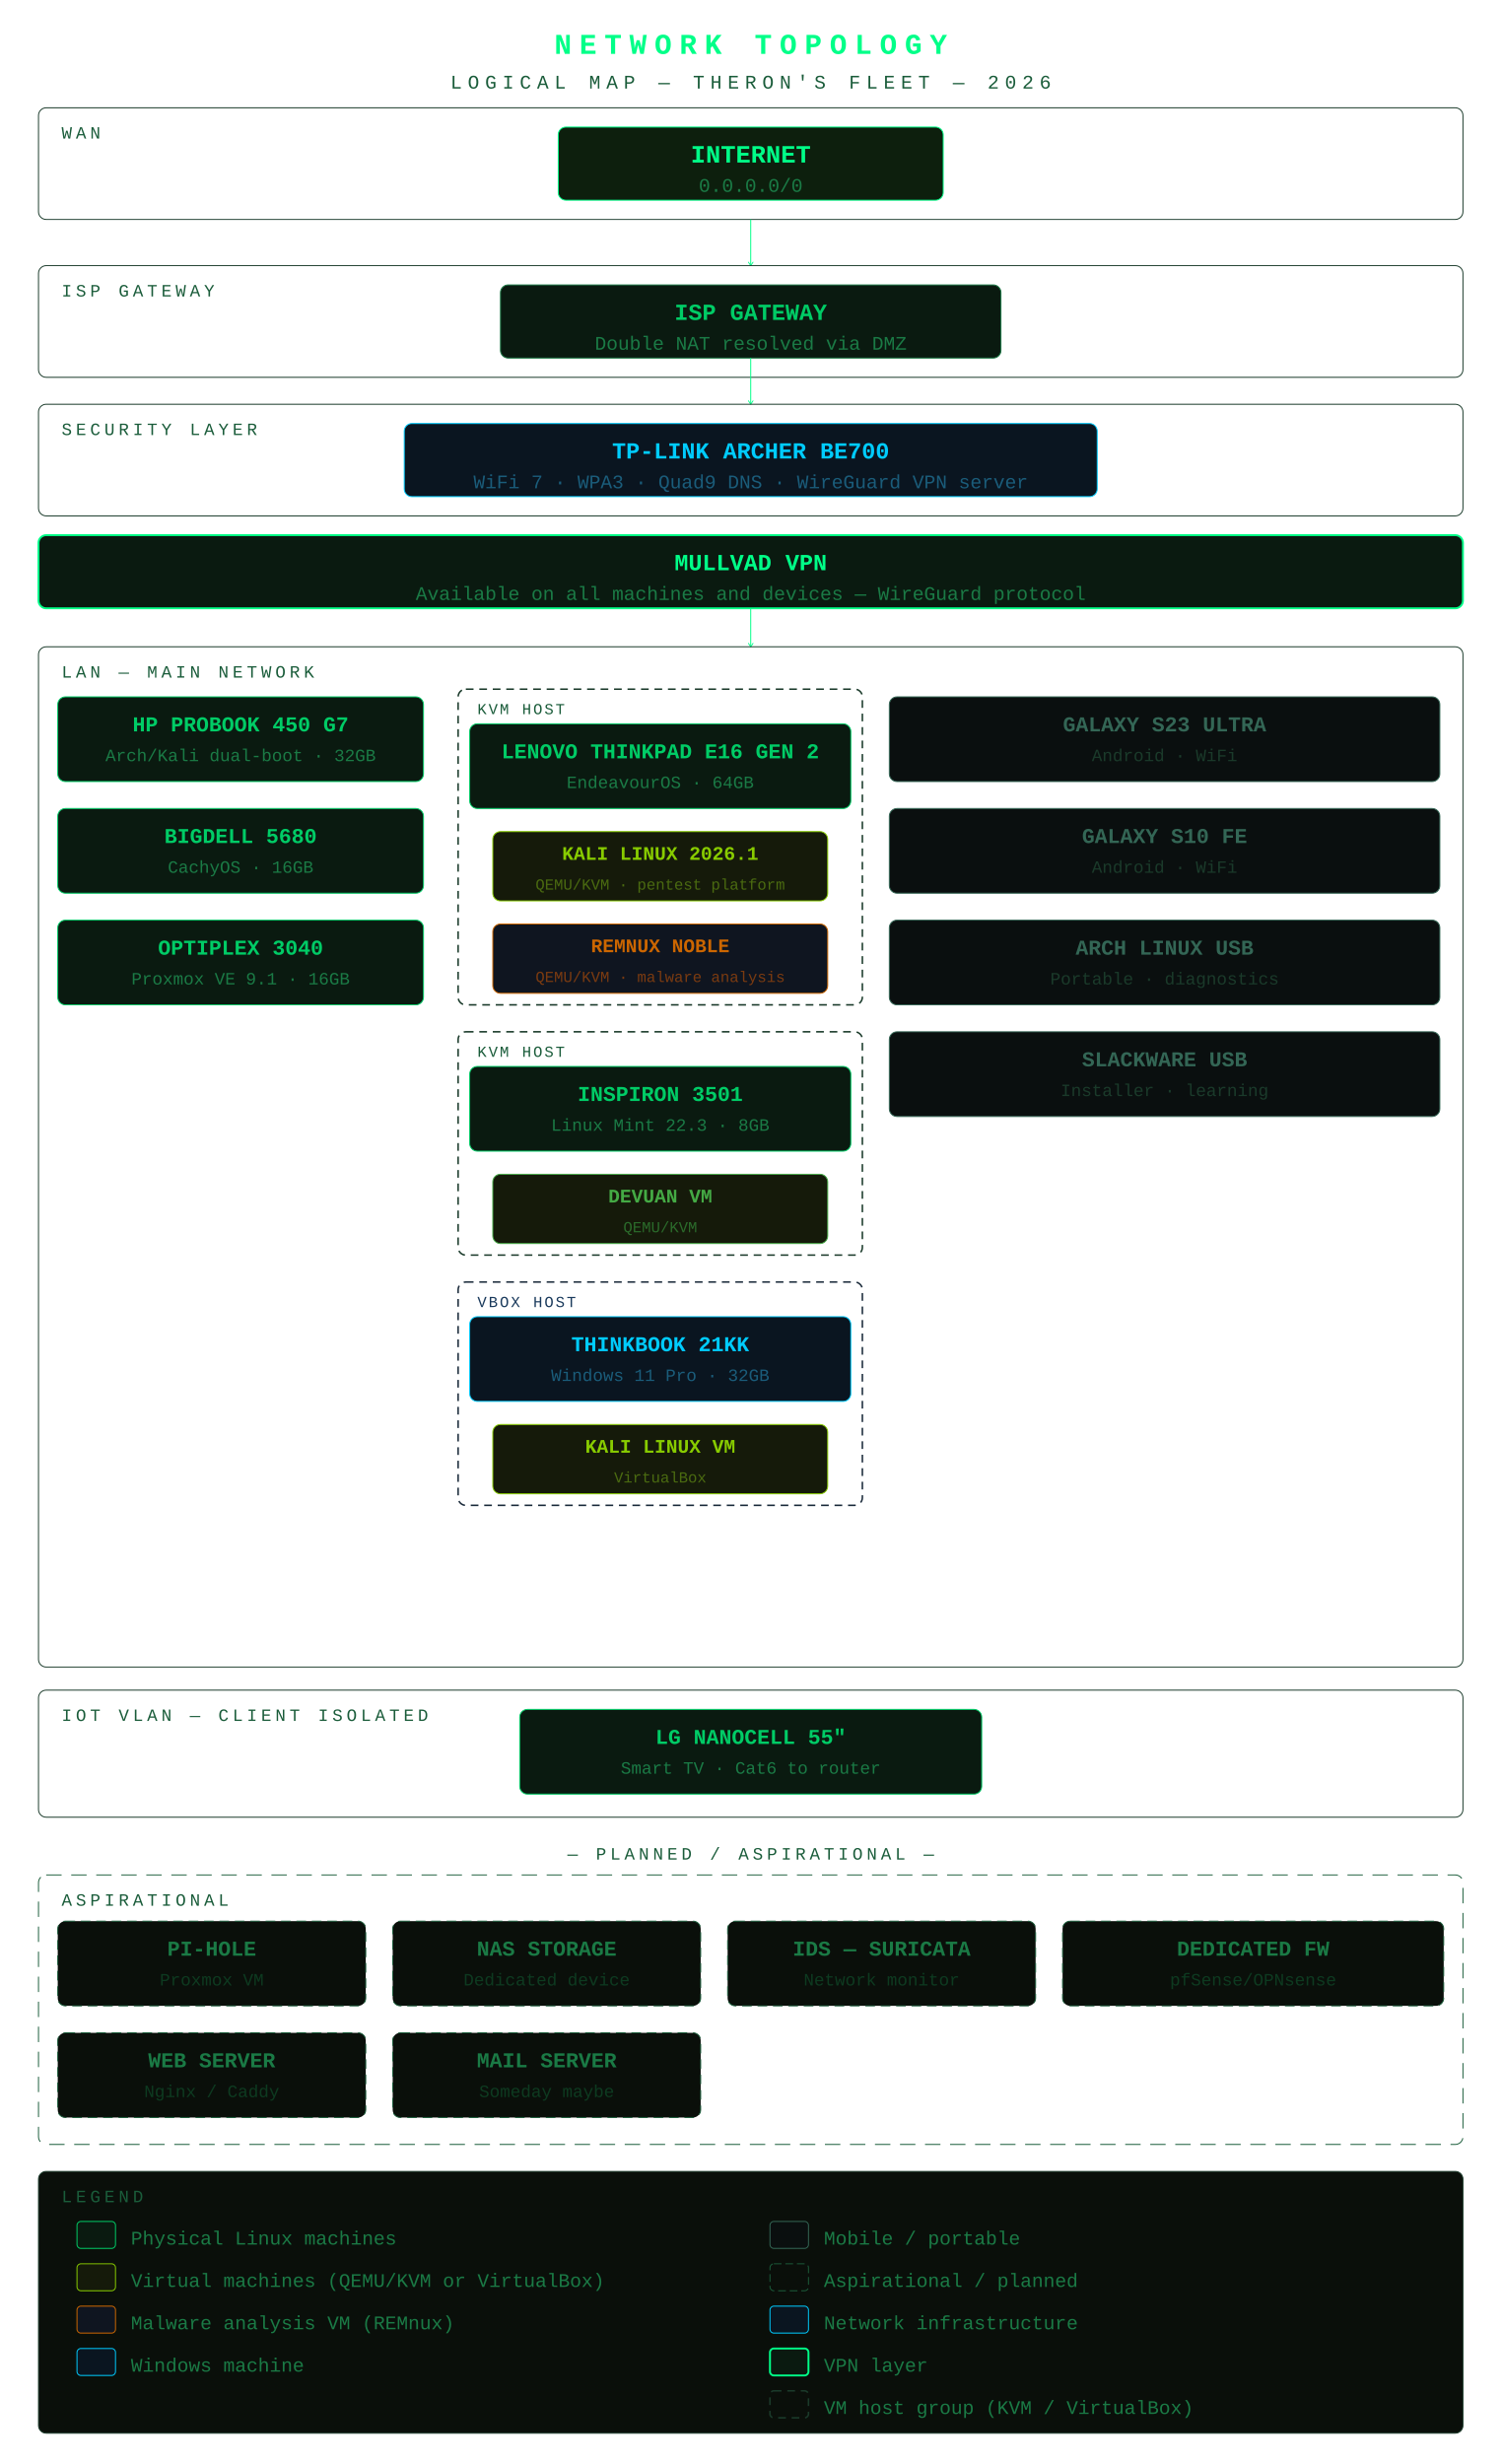
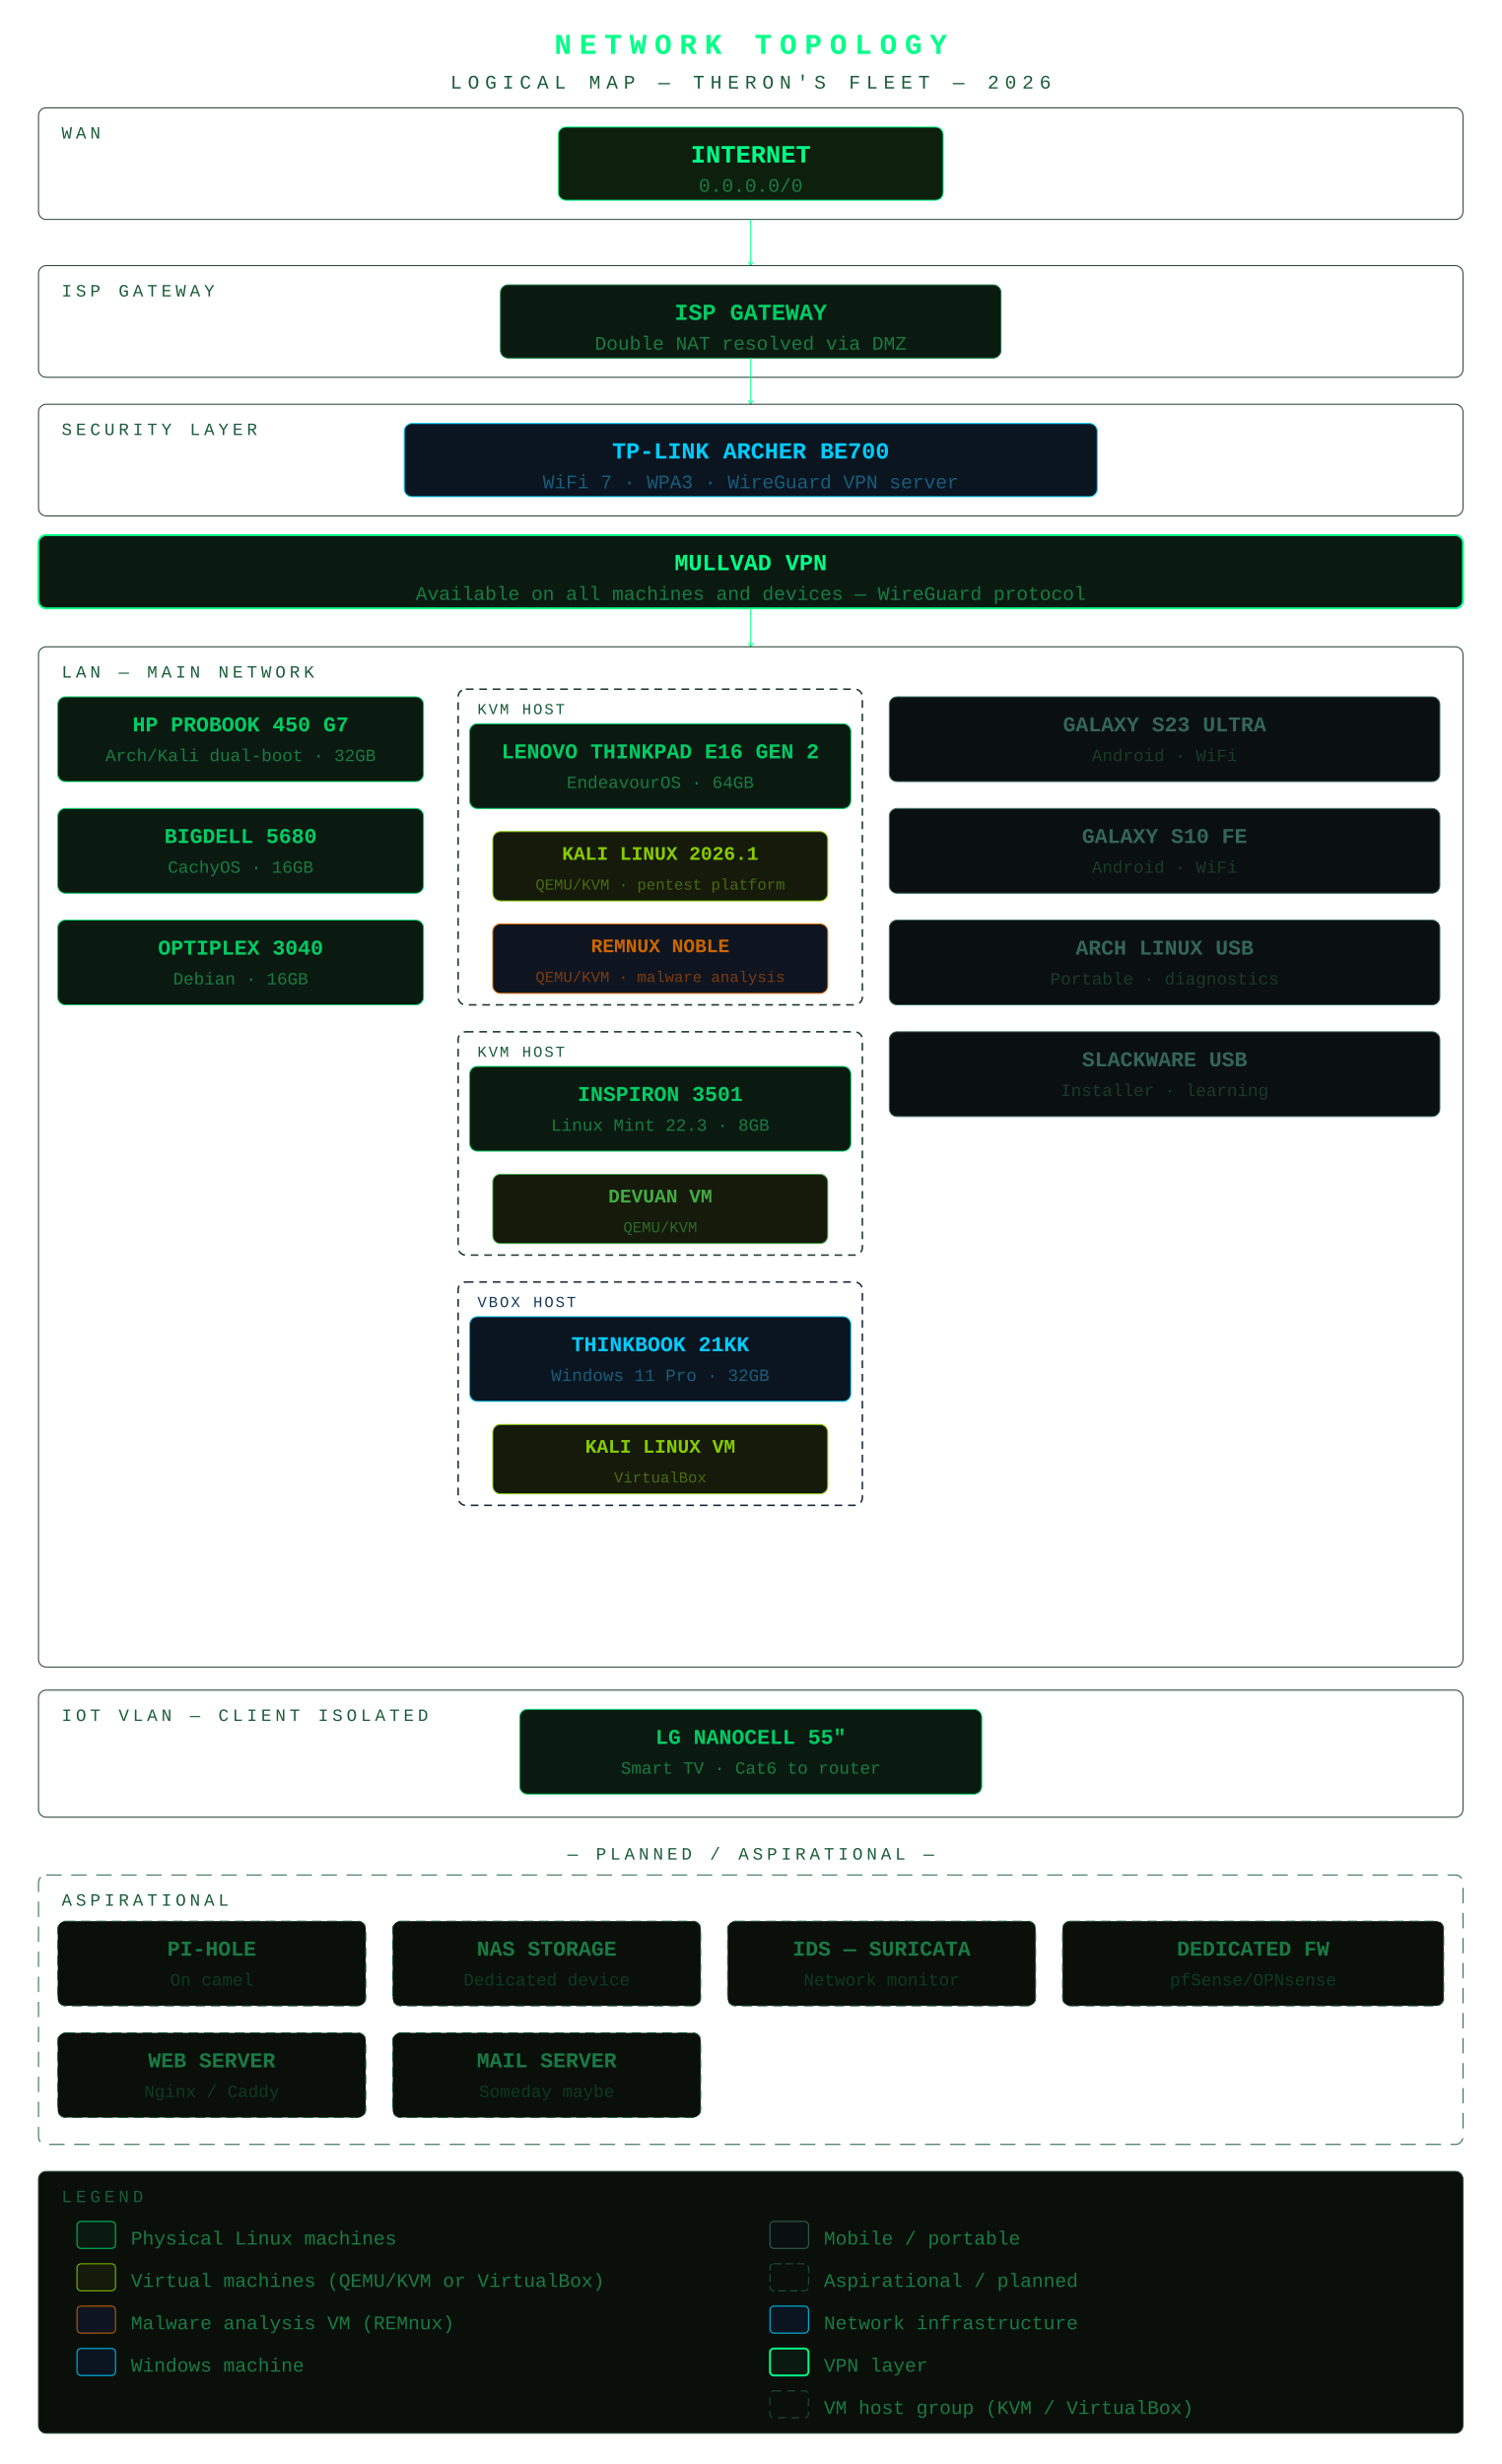
<svg xmlns="http://www.w3.org/2000/svg" width="100%" viewBox="0 0 780 1280" style="background:#0a0f0a;border-radius:8px">
  <defs>
    <marker id="arrow" viewBox="0 0 10 10" refX="8" refY="5" markerWidth="6" markerHeight="6" orient="auto-start-reverse">
      <path d="M2 1L8 5L2 9" fill="none" stroke="context-stroke" stroke-width="1.5" stroke-linecap="round" stroke-linejoin="round" />
    </marker>
  </defs>
  <text font-family="'Courier New',monospace" font-size="15" font-weight="bold" fill="#00ff88" x="390" y="28" text-anchor="middle" letter-spacing="4">NETWORK TOPOLOGY</text>
  <text font-family="'Courier New',monospace" font-size="10" fill="#1a5c3a" x="390" y="46" text-anchor="middle" letter-spacing="3">LOGICAL MAP — THERON'S FLEET — 2026</text>
  <rect x="20" y="56" width="740" height="58" rx="4" fill="none" stroke="#1a3a2a" stroke-width="0.5" />
  <text font-family="'Courier New',monospace" font-size="9" fill="#1a5c3a" x="32" y="72" letter-spacing="2">WAN</text>
  <rect x="290" y="66" width="200" height="38" rx="4" fill="#0d1f0d" stroke="#00ff88" stroke-width="0.5" />
  <text font-family="'Courier New',monospace" font-size="13" font-weight="bold" fill="#00ff88" x="390" y="81" text-anchor="middle" dominant-baseline="central">INTERNET</text>
  <text font-family="'Courier New',monospace" font-size="10" fill="#1a7a45" x="390" y="97" text-anchor="middle" dominant-baseline="central">0.0.0.0/0</text>
  <line x1="390" y1="114" x2="390" y2="138" stroke="#00ff88" stroke-width="0.5" marker-end="url(#arrow)" />
  <rect x="20" y="138" width="740" height="58" rx="4" fill="none" stroke="#1a3a2a" stroke-width="0.5" />
  <text font-family="'Courier New',monospace" font-size="9" fill="#1a5c3a" x="32" y="154" letter-spacing="2">ISP GATEWAY</text>
  <rect x="260" y="148" width="260" height="38" rx="4" fill="#0a1a10" stroke="#1a7a45" stroke-width="0.5" />
  <text font-family="'Courier New',monospace" font-size="12" font-weight="bold" fill="#00cc66" x="390" y="163" text-anchor="middle" dominant-baseline="central">ISP GATEWAY</text>
  <text font-family="'Courier New',monospace" font-size="10" fill="#1a7a45" x="390" y="179" text-anchor="middle" dominant-baseline="central">Double NAT resolved via DMZ</text>
  <line x1="390" y1="186" x2="390" y2="210" stroke="#00ff88" stroke-width="0.5" marker-end="url(#arrow)" />
  <rect x="20" y="210" width="740" height="58" rx="4" fill="none" stroke="#1a3a2a" stroke-width="0.5" />
  <text font-family="'Courier New',monospace" font-size="9" fill="#1a5c3a" x="32" y="226" letter-spacing="2">SECURITY LAYER</text>
  <rect x="210" y="220" width="360" height="38" rx="4" fill="#0a1520" stroke="#00ccff" stroke-width="0.5" />
  <text font-family="'Courier New',monospace" font-size="12" font-weight="bold" fill="#00ccff" x="390" y="235" text-anchor="middle" dominant-baseline="central">TP-LINK ARCHER BE700</text>
-   <text font-family="'Courier New',monospace" font-size="10" fill="#1a5c7a" x="390" y="251" text-anchor="middle" dominant-baseline="central">WiFi 7 · WPA3 · Quad9 DNS · WireGuard VPN server</text>
+   <text font-family="'Courier New',monospace" font-size="10" fill="#1a5c7a" x="390" y="251" text-anchor="middle" dominant-baseline="central">WiFi 7 · WPA3 · WireGuard VPN server</text>
  <rect x="20" y="278" width="740" height="38" rx="4" fill="#0a1a10" stroke="#00ff88" stroke-width="1" />
  <text font-family="'Courier New',monospace" font-size="12" font-weight="bold" fill="#00ff88" x="390" y="293" text-anchor="middle" dominant-baseline="central">MULLVAD VPN</text>
  <text font-family="'Courier New',monospace" font-size="10" fill="#1a7a45" x="390" y="309" text-anchor="middle" dominant-baseline="central">Available on all machines and devices — WireGuard protocol</text>
  <line x1="390" y1="316" x2="390" y2="336" stroke="#00ff88" stroke-width="0.5" marker-end="url(#arrow)" />
  <rect x="20" y="336" width="740" height="530" rx="4" fill="none" stroke="#1a3a2a" stroke-width="0.5" />
  <text font-family="'Courier New',monospace" font-size="9" fill="#1a5c3a" x="32" y="352" letter-spacing="2">LAN — MAIN NETWORK</text>
  <rect x="30" y="362" width="190" height="44" rx="4" fill="#0a1a10" stroke="#00cc66" stroke-width="0.5" />
  <text font-family="'Courier New',monospace" font-size="11" font-weight="bold" fill="#00cc66" x="125" y="377" text-anchor="middle" dominant-baseline="central">HP PROBOOK 450 G7</text>
  <text font-family="'Courier New',monospace" font-size="9" fill="#1a7a45" x="125" y="393" text-anchor="middle" dominant-baseline="central">Arch/Kali dual-boot · 32GB</text>
  <rect x="30" y="420" width="190" height="44" rx="4" fill="#0a1a10" stroke="#00cc66" stroke-width="0.5" />
  <text font-family="'Courier New',monospace" font-size="11" font-weight="bold" fill="#00cc66" x="125" y="435" text-anchor="middle" dominant-baseline="central">BIGDELL 5680</text>
  <text font-family="'Courier New',monospace" font-size="9" fill="#1a7a45" x="125" y="451" text-anchor="middle" dominant-baseline="central">CachyOS · 16GB</text>
  <rect x="30" y="478" width="190" height="44" rx="4" fill="#0a1a10" stroke="#00cc66" stroke-width="0.5" />
  <text font-family="'Courier New',monospace" font-size="11" font-weight="bold" fill="#00cc66" x="125" y="493" text-anchor="middle" dominant-baseline="central">OPTIPLEX 3040</text>
-   <text font-family="'Courier New',monospace" font-size="9" fill="#1a7a45" x="125" y="509" text-anchor="middle" dominant-baseline="central">Proxmox VE 9.1 · 16GB</text>
+   <text font-family="'Courier New',monospace" font-size="9" fill="#1a7a45" x="125" y="509" text-anchor="middle" dominant-baseline="central">Debian · 16GB</text>
  <rect x="238" y="358" width="210" height="164" rx="4" fill="none" stroke="#1a3a2a" stroke-width="0.8" stroke-dasharray="4 3" />
  <text font-family="'Courier New',monospace" font-size="8" fill="#1a5c3a" x="248" y="371" letter-spacing="1">KVM HOST</text>
  <rect x="244" y="376" width="198" height="44" rx="4" fill="#0a1a10" stroke="#00cc66" stroke-width="0.5" />
  <text font-family="'Courier New',monospace" font-size="11" font-weight="bold" fill="#00cc66" x="343" y="391" text-anchor="middle" dominant-baseline="central">LENOVO THINKPAD E16 GEN 2</text>
  <text font-family="'Courier New',monospace" font-size="9" fill="#1a7a45" x="343" y="407" text-anchor="middle" dominant-baseline="central">EndeavourOS · 64GB</text>
  <rect x="256" y="432" width="174" height="36" rx="4" fill="#151a0a" stroke="#88cc00" stroke-width="0.5" />
  <text font-family="'Courier New',monospace" font-size="10" font-weight="bold" fill="#88cc00" x="343" y="444" text-anchor="middle" dominant-baseline="central">KALI LINUX 2026.1</text>
  <text font-family="'Courier New',monospace" font-size="8" fill="#4a6a10" x="343" y="460" text-anchor="middle" dominant-baseline="central">QEMU/KVM · pentest platform</text>
  <rect x="256" y="480" width="174" height="36" rx="4" fill="#0f1520" stroke="#cc6600" stroke-width="0.5" />
  <text font-family="'Courier New',monospace" font-size="10" font-weight="bold" fill="#cc6600" x="343" y="492" text-anchor="middle" dominant-baseline="central">REMNUX NOBLE</text>
  <text font-family="'Courier New',monospace" font-size="8" fill="#7a3a10" x="343" y="508" text-anchor="middle" dominant-baseline="central">QEMU/KVM · malware analysis</text>
  <rect x="238" y="536" width="210" height="116" rx="4" fill="none" stroke="#1a3a2a" stroke-width="0.8" stroke-dasharray="4 3" />
  <text font-family="'Courier New',monospace" font-size="8" fill="#1a5c3a" x="248" y="549" letter-spacing="1">KVM HOST</text>
  <rect x="244" y="554" width="198" height="44" rx="4" fill="#0a1a10" stroke="#00cc66" stroke-width="0.5" />
  <text font-family="'Courier New',monospace" font-size="11" font-weight="bold" fill="#00cc66" x="343" y="569" text-anchor="middle" dominant-baseline="central">INSPIRON 3501</text>
  <text font-family="'Courier New',monospace" font-size="9" fill="#1a7a45" x="343" y="585" text-anchor="middle" dominant-baseline="central">Linux Mint 22.3 · 8GB</text>
  <rect x="256" y="610" width="174" height="36" rx="4" fill="#151a0a" stroke="#44aa44" stroke-width="0.5" />
  <text font-family="'Courier New',monospace" font-size="10" font-weight="bold" fill="#44aa44" x="343" y="622" text-anchor="middle" dominant-baseline="central">DEVUAN VM</text>
  <text font-family="'Courier New',monospace" font-size="8" fill="#2a6a2a" x="343" y="638" text-anchor="middle" dominant-baseline="central">QEMU/KVM</text>
  <rect x="238" y="666" width="210" height="116" rx="4" fill="none" stroke="#1a2a3a" stroke-width="0.8" stroke-dasharray="4 3" />
  <text font-family="'Courier New',monospace" font-size="8" fill="#1a3a5c" x="248" y="679" letter-spacing="1">VBOX HOST</text>
  <rect x="244" y="684" width="198" height="44" rx="4" fill="#0a1520" stroke="#00ccff" stroke-width="0.5" />
  <text font-family="'Courier New',monospace" font-size="11" font-weight="bold" fill="#00ccff" x="343" y="699" text-anchor="middle" dominant-baseline="central">THINKBOOK 21KK</text>
  <text font-family="'Courier New',monospace" font-size="9" fill="#1a5c7a" x="343" y="715" text-anchor="middle" dominant-baseline="central">Windows 11 Pro · 32GB</text>
  <rect x="256" y="740" width="174" height="36" rx="4" fill="#151a0a" stroke="#88cc00" stroke-width="0.5" />
  <text font-family="'Courier New',monospace" font-size="10" font-weight="bold" fill="#88cc00" x="343" y="752" text-anchor="middle" dominant-baseline="central">KALI LINUX VM</text>
  <text font-family="'Courier New',monospace" font-size="8" fill="#4a6a10" x="343" y="768" text-anchor="middle" dominant-baseline="central">VirtualBox</text>
  <rect x="462" y="362" width="286" height="44" rx="4" fill="#0a0f0f" stroke="#336655" stroke-width="0.5" />
  <text font-family="'Courier New',monospace" font-size="11" font-weight="bold" fill="#336655" x="605" y="377" text-anchor="middle" dominant-baseline="central">GALAXY S23 ULTRA</text>
  <text font-family="'Courier New',monospace" font-size="9" fill="#1a3a2a" x="605" y="393" text-anchor="middle" dominant-baseline="central">Android · WiFi</text>
  <rect x="462" y="420" width="286" height="44" rx="4" fill="#0a0f0f" stroke="#336655" stroke-width="0.5" />
  <text font-family="'Courier New',monospace" font-size="11" font-weight="bold" fill="#336655" x="605" y="435" text-anchor="middle" dominant-baseline="central">GALAXY S10 FE</text>
  <text font-family="'Courier New',monospace" font-size="9" fill="#1a3a2a" x="605" y="451" text-anchor="middle" dominant-baseline="central">Android · WiFi</text>
  <rect x="462" y="478" width="286" height="44" rx="4" fill="#0a0f0f" stroke="#336655" stroke-width="0.5" />
  <text font-family="'Courier New',monospace" font-size="11" font-weight="bold" fill="#336655" x="605" y="493" text-anchor="middle" dominant-baseline="central">ARCH LINUX USB</text>
  <text font-family="'Courier New',monospace" font-size="9" fill="#1a3a2a" x="605" y="509" text-anchor="middle" dominant-baseline="central">Portable · diagnostics</text>
  <rect x="462" y="536" width="286" height="44" rx="4" fill="#0a0f0f" stroke="#336655" stroke-width="0.5" />
  <text font-family="'Courier New',monospace" font-size="11" font-weight="bold" fill="#336655" x="605" y="551" text-anchor="middle" dominant-baseline="central">SLACKWARE USB</text>
  <text font-family="'Courier New',monospace" font-size="9" fill="#1a3a2a" x="605" y="567" text-anchor="middle" dominant-baseline="central">Installer · learning</text>
  <rect x="20" y="878" width="740" height="66" rx="4" fill="none" stroke="#1a3a2a" stroke-width="0.5" />
  <text font-family="'Courier New',monospace" font-size="9" fill="#1a5c3a" x="32" y="894" letter-spacing="2">IOT VLAN — CLIENT ISOLATED</text>
  <rect x="270" y="888" width="240" height="44" rx="4" fill="#0a1a10" stroke="#00cc66" stroke-width="0.5" />
  <text font-family="'Courier New',monospace" font-size="11" font-weight="bold" fill="#00cc66" x="390" y="903" text-anchor="middle" dominant-baseline="central">LG NANOCELL 55"</text>
  <text font-family="'Courier New',monospace" font-size="9" fill="#1a7a45" x="390" y="919" text-anchor="middle" dominant-baseline="central">Smart TV · Cat6 to router</text>
  <text font-family="'Courier New',monospace" font-size="9" fill="#1a5c3a" x="390" y="966" text-anchor="middle" letter-spacing="2">— PLANNED / ASPIRATIONAL —</text>
  <rect x="20" y="974" width="740" height="140" rx="4" fill="none" stroke="#1a5c3a" stroke-width="0.5" stroke-dasharray="8 5" />
  <text font-family="'Courier New',monospace" font-size="9" fill="#1a5c3a" x="32" y="990" letter-spacing="2">ASPIRATIONAL</text>
  <rect x="30" y="998" width="160" height="44" rx="4" fill="#0a0f0a" stroke="#1a5c3a" stroke-width="0.5" stroke-dasharray="5 3" />
  <text font-family="'Courier New',monospace" font-size="11" font-weight="bold" fill="#1a7a45" x="110" y="1013" text-anchor="middle" dominant-baseline="central">PI-HOLE</text>
-   <text font-family="'Courier New',monospace" font-size="9" fill="#0d3a20" x="110" y="1029" text-anchor="middle" dominant-baseline="central">Proxmox VM</text>
+   <text font-family="'Courier New',monospace" font-size="9" fill="#0d3a20" x="110" y="1029" text-anchor="middle" dominant-baseline="central">On camel</text>
  <rect x="204" y="998" width="160" height="44" rx="4" fill="#0a0f0a" stroke="#1a5c3a" stroke-width="0.5" stroke-dasharray="5 3" />
  <text font-family="'Courier New',monospace" font-size="11" font-weight="bold" fill="#1a7a45" x="284" y="1013" text-anchor="middle" dominant-baseline="central">NAS STORAGE</text>
  <text font-family="'Courier New',monospace" font-size="9" fill="#0d3a20" x="284" y="1029" text-anchor="middle" dominant-baseline="central">Dedicated device</text>
  <rect x="378" y="998" width="160" height="44" rx="4" fill="#0a0f0a" stroke="#1a5c3a" stroke-width="0.5" stroke-dasharray="5 3" />
  <text font-family="'Courier New',monospace" font-size="11" font-weight="bold" fill="#1a7a45" x="458" y="1013" text-anchor="middle" dominant-baseline="central">IDS — SURICATA</text>
  <text font-family="'Courier New',monospace" font-size="9" fill="#0d3a20" x="458" y="1029" text-anchor="middle" dominant-baseline="central">Network monitor</text>
  <rect x="552" y="998" width="198" height="44" rx="4" fill="#0a0f0a" stroke="#1a5c3a" stroke-width="0.5" stroke-dasharray="5 3" />
  <text font-family="'Courier New',monospace" font-size="11" font-weight="bold" fill="#1a7a45" x="651" y="1013" text-anchor="middle" dominant-baseline="central">DEDICATED FW</text>
  <text font-family="'Courier New',monospace" font-size="9" fill="#0d3a20" x="651" y="1029" text-anchor="middle" dominant-baseline="central">pfSense/OPNsense</text>
  <rect x="30" y="1056" width="160" height="44" rx="4" fill="#0a0f0a" stroke="#1a5c3a" stroke-width="0.5" stroke-dasharray="5 3" />
  <text font-family="'Courier New',monospace" font-size="11" font-weight="bold" fill="#1a7a45" x="110" y="1071" text-anchor="middle" dominant-baseline="central">WEB SERVER</text>
  <text font-family="'Courier New',monospace" font-size="9" fill="#0d3a20" x="110" y="1087" text-anchor="middle" dominant-baseline="central">Nginx / Caddy</text>
  <rect x="204" y="1056" width="160" height="44" rx="4" fill="#0a0f0a" stroke="#1a5c3a" stroke-width="0.5" stroke-dasharray="5 3" />
  <text font-family="'Courier New',monospace" font-size="11" font-weight="bold" fill="#1a7a45" x="284" y="1071" text-anchor="middle" dominant-baseline="central">MAIL SERVER</text>
  <text font-family="'Courier New',monospace" font-size="9" fill="#0d3a20" x="284" y="1087" text-anchor="middle" dominant-baseline="central">Someday maybe</text>
  <rect x="20" y="1128" width="740" height="136" rx="4" fill="#0a0f0a" stroke="#1a3a2a" stroke-width="0.5" />
  <text font-family="'Courier New',monospace" font-size="9" fill="#1a5c3a" x="32" y="1144" letter-spacing="2">LEGEND</text>
  <rect x="40" y="1154" width="20" height="14" rx="2" fill="#0a1a10" stroke="#00cc66" stroke-width="0.5" />
  <text font-family="'Courier New',monospace" font-size="10" fill="#1a7a45" x="68" y="1166">Physical Linux machines</text>
  <rect x="40" y="1176" width="20" height="14" rx="2" fill="#151a0a" stroke="#88cc00" stroke-width="0.5" />
  <text font-family="'Courier New',monospace" font-size="10" fill="#1a7a45" x="68" y="1188">Virtual machines (QEMU/KVM or VirtualBox)</text>
  <rect x="40" y="1198" width="20" height="14" rx="2" fill="#0f1520" stroke="#cc6600" stroke-width="0.5" />
  <text font-family="'Courier New',monospace" font-size="10" fill="#1a7a45" x="68" y="1210">Malware analysis VM (REMnux)</text>
  <rect x="40" y="1220" width="20" height="14" rx="2" fill="#0a1520" stroke="#00ccff" stroke-width="0.5" />
  <text font-family="'Courier New',monospace" font-size="10" fill="#1a7a45" x="68" y="1232">Windows machine</text>
  <rect x="400" y="1154" width="20" height="14" rx="2" fill="#0a0f0f" stroke="#336655" stroke-width="0.5" />
  <text font-family="'Courier New',monospace" font-size="10" fill="#1a7a45" x="428" y="1166">Mobile / portable</text>
  <rect x="400" y="1176" width="20" height="14" rx="2" fill="#0a0f0a" stroke="#1a5c3a" stroke-width="0.5" stroke-dasharray="4 2" />
  <text font-family="'Courier New',monospace" font-size="10" fill="#1a7a45" x="428" y="1188">Aspirational / planned</text>
  <rect x="400" y="1198" width="20" height="14" rx="2" fill="#0a1520" stroke="#00ccff" stroke-width="0.5" />
  <text font-family="'Courier New',monospace" font-size="10" fill="#1a7a45" x="428" y="1210">Network infrastructure</text>
  <rect x="400" y="1220" width="20" height="14" rx="2" fill="#0a1a10" stroke="#00ff88" stroke-width="1" />
  <text font-family="'Courier New',monospace" font-size="10" fill="#1a7a45" x="428" y="1232">VPN layer</text>
  <rect x="400" y="1242" width="20" height="14" rx="2" fill="none" stroke="#1a3a2a" stroke-width="0.8" stroke-dasharray="4 3" />
  <text font-family="'Courier New',monospace" font-size="10" fill="#1a7a45" x="428" y="1254">VM host group (KVM / VirtualBox)</text>
</svg>
